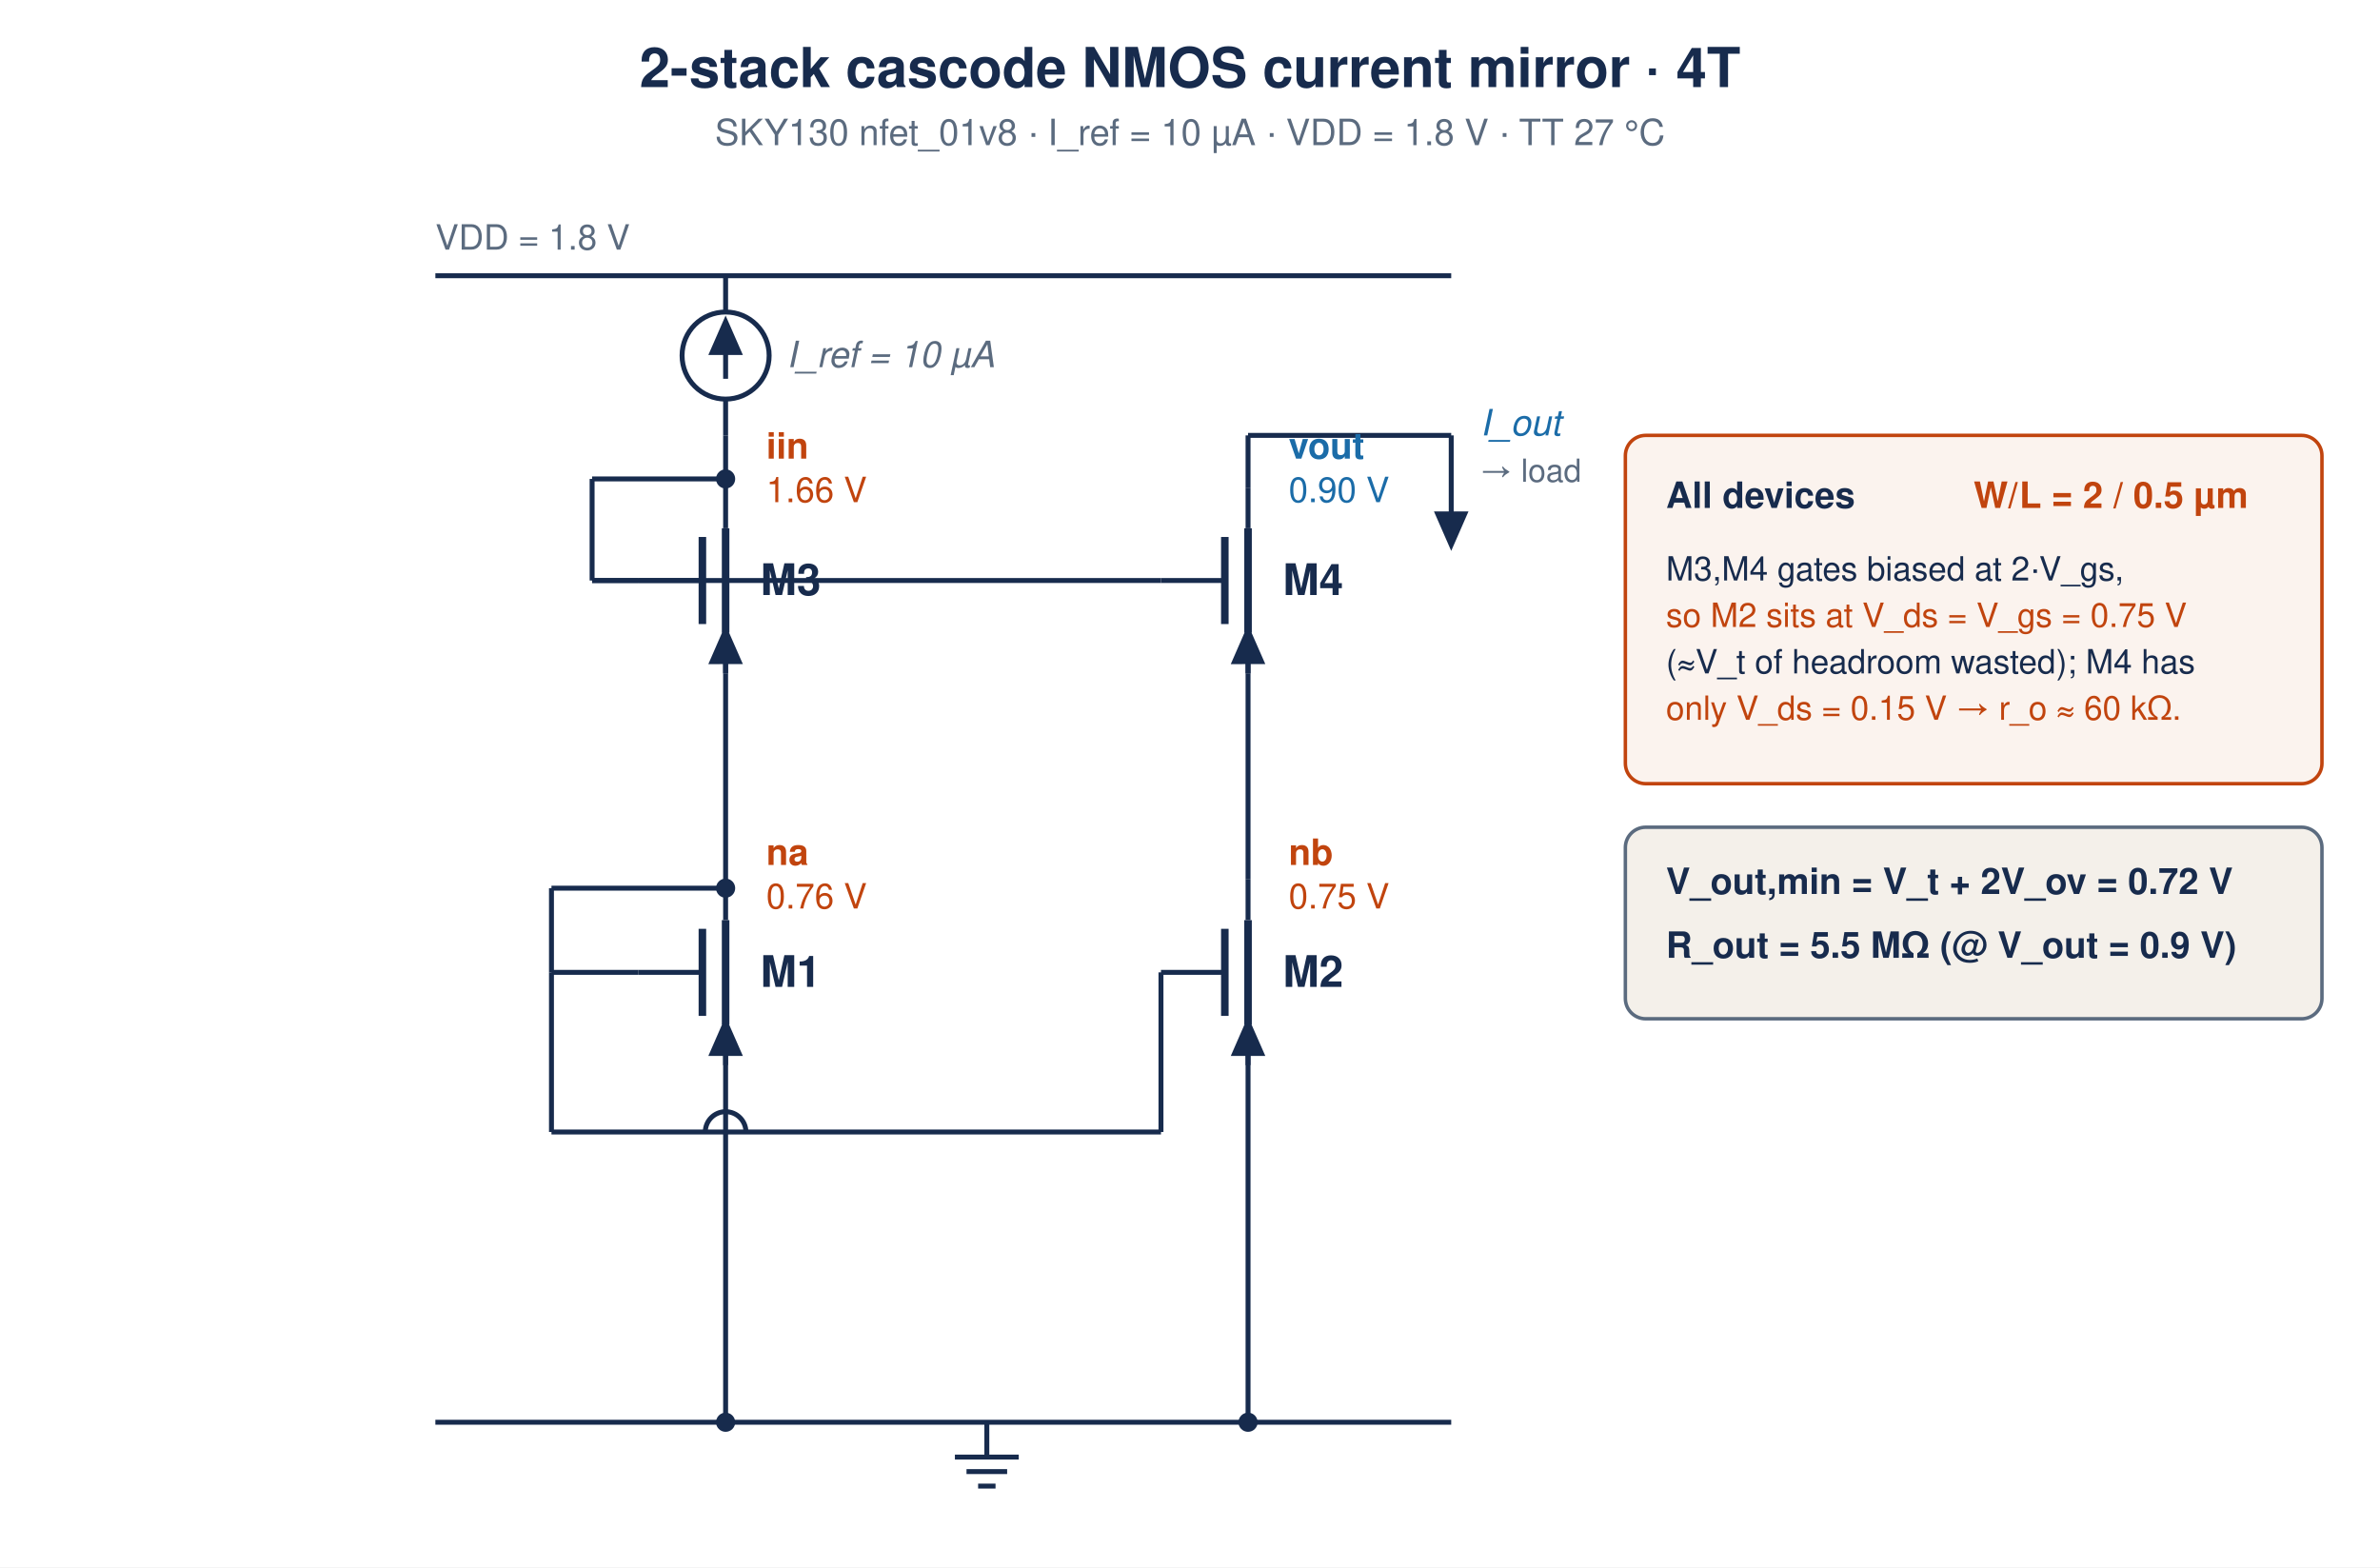
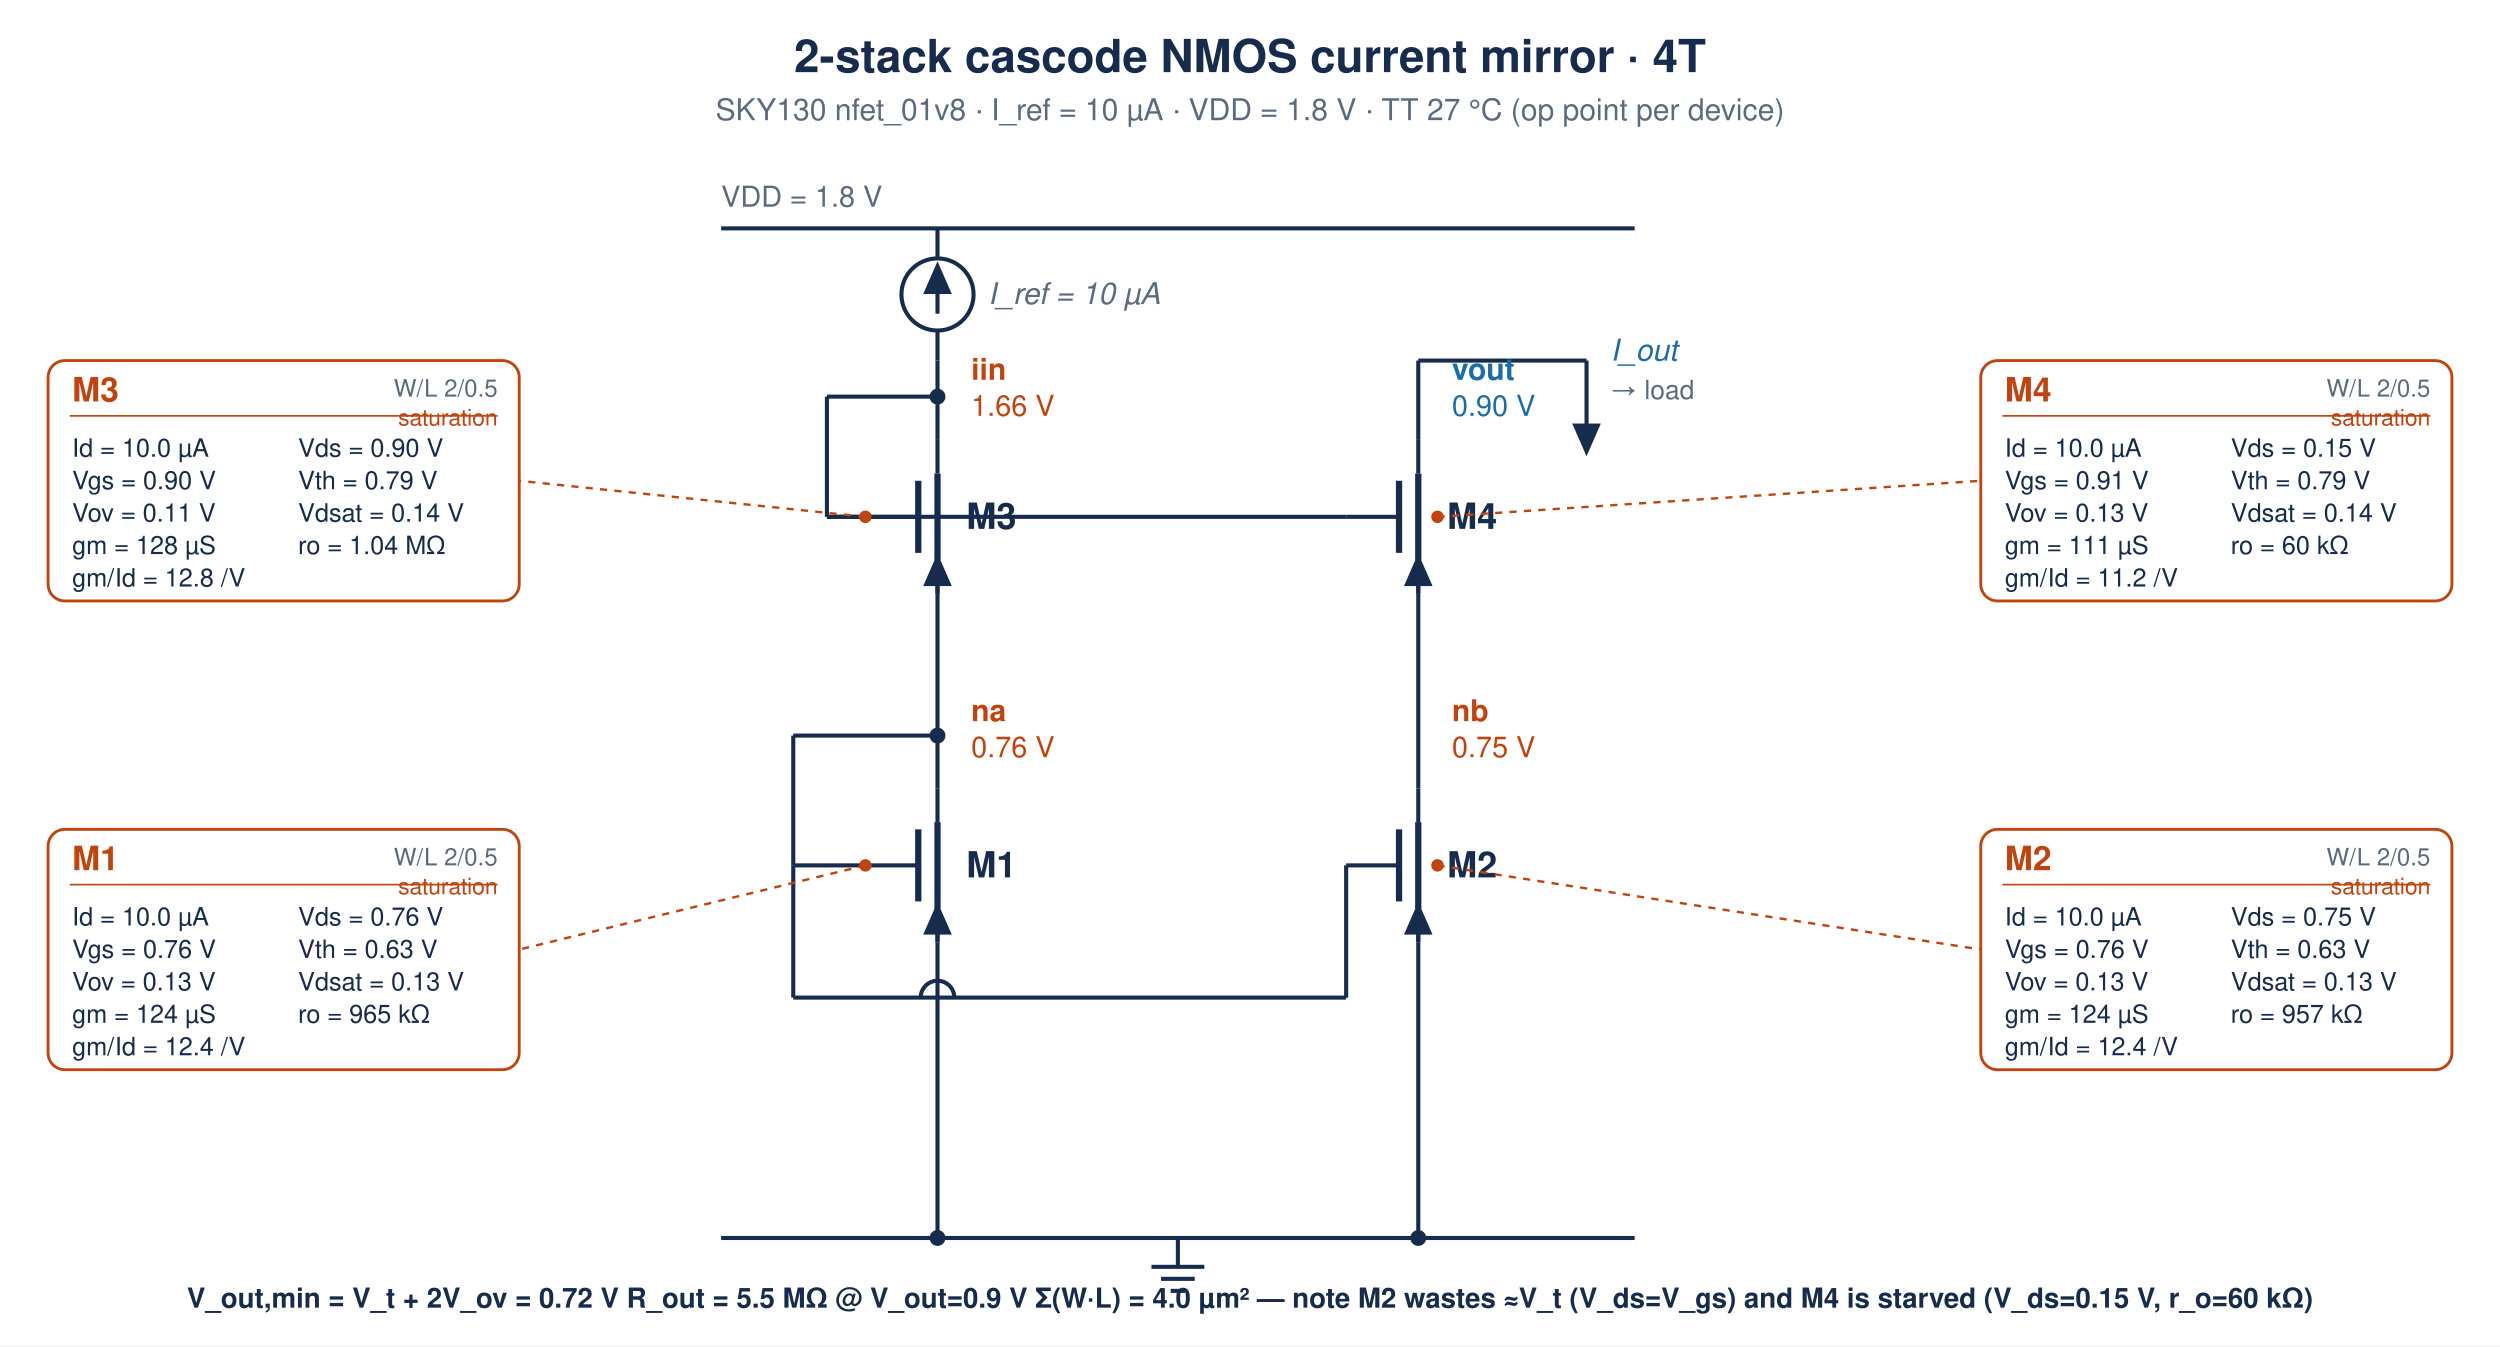
- <svg xmlns="http://www.w3.org/2000/svg" viewBox="0 0 820 540" font-family="Helvetica,Arial,sans-serif">
-   <rect width="820" height="540" fill="white" />
+ <svg xmlns="http://www.w3.org/2000/svg" viewBox="0 0 1040 560" font-family="Helvetica,Arial,sans-serif">
+   <rect width="1040" height="560" fill="white" />
  <defs>
    <marker id="ah" markerWidth="9" markerHeight="9" refX="4" refY="4.5" orient="auto">
      <path d="M0,1 L8,4.5 L0,8 z" fill="#172B4D" />
    </marker>
  </defs>
-   <text x="410.0" y="30" font-size="19" font-weight="bold" fill="#172B4D" text-anchor="middle">2-stack cascode NMOS current mirror  ·  4T</text>
-   <text x="410.0" y="50" font-size="12.5" fill="#5b6b7f" text-anchor="middle">SKY130 nfet_01v8  ·  I_ref = 10 µA  ·  VDD = 1.8 V  ·  TT 27 °C</text>
-   <line x1="150" y1="95" x2="500" y2="95" stroke="#172B4D" stroke-width="1.7" />
-   <text x="150" y="86" font-size="12" fill="#5b6b7f" text-anchor="start" font-weight="normal">VDD = 1.8 V</text>
-   <line x1="250" y1="95" x2="250" y2="107.5" stroke="#172B4D" stroke-width="1.7" />
-   <circle cx="250" cy="122.5" r="15" fill="none" stroke="#172B4D" stroke-width="1.7" />
-   <line x1="250" y1="130.5" x2="250" y2="115.5" stroke="#172B4D" stroke-width="1.7" marker-end="url(#ah)" />
-   <line x1="250" y1="137.5" x2="250" y2="150" stroke="#172B4D" stroke-width="1.7" />
-   <text x="271" y="126.5" font-size="12.5" fill="#5b6b7f" text-anchor="start" font-style="italic" font-weight="normal">I_ref = 10 µA</text>
-   <line x1="250" y1="168" x2="250" y2="182" stroke="#172B4D" stroke-width="1.7" />
-   <line x1="250" y1="218" x2="250" y2="232" stroke="#172B4D" stroke-width="1.7" />
-   <line x1="250" y1="182" x2="250" y2="218" stroke="#172B4D" stroke-width="2.6" />
-   <line x1="242" y1="185" x2="242" y2="215" stroke="#172B4D" stroke-width="2.6" />
-   <line x1="220" y1="200" x2="242" y2="200" stroke="#172B4D" stroke-width="1.7" />
-   <line x1="250" y1="232" x2="249.99" y2="222" stroke="#172B4D" stroke-width="1.7" marker-end="url(#ah)" />
-   <text x="262" y="205" font-size="15" fill="#172B4D" text-anchor="start" font-weight="bold">M3</text>
-   <line x1="250" y1="303" x2="250" y2="317" stroke="#172B4D" stroke-width="1.7" />
-   <line x1="250" y1="353" x2="250" y2="367" stroke="#172B4D" stroke-width="1.7" />
-   <line x1="250" y1="317" x2="250" y2="353" stroke="#172B4D" stroke-width="2.6" />
-   <line x1="242" y1="320" x2="242" y2="350" stroke="#172B4D" stroke-width="2.6" />
-   <line x1="220" y1="335" x2="242" y2="335" stroke="#172B4D" stroke-width="1.7" />
-   <line x1="250" y1="367" x2="249.99" y2="357" stroke="#172B4D" stroke-width="1.7" marker-end="url(#ah)" />
-   <text x="262" y="340" font-size="15" fill="#172B4D" text-anchor="start" font-weight="bold">M1</text>
-   <line x1="430" y1="168" x2="430" y2="182" stroke="#172B4D" stroke-width="1.7" />
-   <line x1="430" y1="218" x2="430" y2="232" stroke="#172B4D" stroke-width="1.7" />
-   <line x1="430" y1="182" x2="430" y2="218" stroke="#172B4D" stroke-width="2.6" />
-   <line x1="422" y1="185" x2="422" y2="215" stroke="#172B4D" stroke-width="2.6" />
-   <line x1="400" y1="200" x2="422" y2="200" stroke="#172B4D" stroke-width="1.7" />
-   <line x1="430" y1="232" x2="429.99" y2="222" stroke="#172B4D" stroke-width="1.7" marker-end="url(#ah)" />
-   <text x="442" y="205" font-size="15" fill="#172B4D" text-anchor="start" font-weight="bold">M4</text>
-   <line x1="430" y1="303" x2="430" y2="317" stroke="#172B4D" stroke-width="1.7" />
-   <line x1="430" y1="353" x2="430" y2="367" stroke="#172B4D" stroke-width="1.7" />
-   <line x1="430" y1="317" x2="430" y2="353" stroke="#172B4D" stroke-width="2.6" />
-   <line x1="422" y1="320" x2="422" y2="350" stroke="#172B4D" stroke-width="2.6" />
-   <line x1="400" y1="335" x2="422" y2="335" stroke="#172B4D" stroke-width="1.7" />
-   <line x1="430" y1="367" x2="429.99" y2="357" stroke="#172B4D" stroke-width="1.7" marker-end="url(#ah)" />
-   <text x="442" y="340" font-size="15" fill="#172B4D" text-anchor="start" font-weight="bold">M2</text>
-   <line x1="250" y1="150" x2="250" y2="168" stroke="#172B4D" stroke-width="1.7" />
-   <line x1="250" y1="232" x2="250" y2="303" stroke="#172B4D" stroke-width="1.7" />
-   <line x1="250" y1="367" x2="250" y2="490" stroke="#172B4D" stroke-width="1.7" />
-   <line x1="430" y1="150" x2="430" y2="168" stroke="#172B4D" stroke-width="1.7" />
-   <line x1="430" y1="150" x2="500" y2="150" stroke="#172B4D" stroke-width="1.7" />
-   <line x1="500" y1="150" x2="500" y2="183" stroke="#172B4D" stroke-width="1.7" marker-end="url(#ah)" />
-   <text x="510" y="150" font-size="12.5" fill="#1B6CA8" text-anchor="start" font-style="italic" font-weight="normal">I_out</text>
-   <text x="510" y="166" font-size="11" fill="#5b6b7f" text-anchor="start" font-weight="normal">→ load</text>
-   <line x1="430" y1="232" x2="430" y2="303" stroke="#172B4D" stroke-width="1.7" />
-   <line x1="430" y1="367" x2="430" y2="490" stroke="#172B4D" stroke-width="1.7" />
-   <line x1="220" y1="200" x2="204" y2="200" stroke="#172B4D" stroke-width="1.7" />
-   <line x1="204" y1="200" x2="204" y2="165" stroke="#172B4D" stroke-width="1.7" />
-   <line x1="204" y1="165" x2="250" y2="165" stroke="#172B4D" stroke-width="1.7" />
-   <circle cx="250" cy="165" r="3.3" fill="#172B4D" />
-   <line x1="400" y1="200" x2="204" y2="200" stroke="#172B4D" stroke-width="1.7" />
-   <line x1="204" y1="200" x2="204" y2="200" stroke="#172B4D" stroke-width="1.7" />
-   <line x1="220" y1="335" x2="190" y2="335" stroke="#172B4D" stroke-width="1.7" />
-   <line x1="190" y1="335" x2="190" y2="306" stroke="#172B4D" stroke-width="1.7" />
-   <line x1="190" y1="306" x2="250" y2="306" stroke="#172B4D" stroke-width="1.7" />
-   <circle cx="250" cy="306" r="3.3" fill="#172B4D" />
-   <line x1="190" y1="335" x2="190" y2="390" stroke="#172B4D" stroke-width="1.7" />
-   <line x1="190" y1="390" x2="400" y2="390" stroke="#172B4D" stroke-width="1.7" />
-   <path d="M243,390 A7,7 0 0 1 257,390" fill="none" stroke="#172B4D" stroke-width="1.7" />
-   <line x1="400" y1="390" x2="400" y2="335" stroke="#172B4D" stroke-width="1.7" />
-   <line x1="150" y1="490" x2="500" y2="490" stroke="#172B4D" stroke-width="1.7" />
-   <circle cx="250" cy="490" r="3.3" fill="#172B4D" />
-   <circle cx="430" cy="490" r="3.3" fill="#172B4D" />
-   <line x1="340" y1="490" x2="340" y2="502" stroke="#172B4D" stroke-width="1.7" />
-   <line x1="329" y1="502" x2="351" y2="502" stroke="#172B4D" stroke-width="1.7" />
-   <line x1="333" y1="507" x2="347" y2="507" stroke="#172B4D" stroke-width="1.7" />
-   <line x1="337" y1="512" x2="343" y2="512" stroke="#172B4D" stroke-width="1.7" />
-   <text x="264" y="158" font-size="12.5" fill="#C1440E" text-anchor="start" font-weight="bold">iin</text>
-   <text x="264" y="173" font-size="12" fill="#C1440E" text-anchor="start" font-weight="normal">1.66 V</text>
-   <text x="264" y="298" font-size="12.5" fill="#C1440E" text-anchor="start" font-weight="bold">na</text>
-   <text x="264" y="313" font-size="12" fill="#C1440E" text-anchor="start" font-weight="normal">0.76 V</text>
-   <text x="444" y="298" font-size="12.5" fill="#C1440E" text-anchor="start" font-weight="bold">nb</text>
-   <text x="444" y="313" font-size="12" fill="#C1440E" text-anchor="start" font-weight="normal">0.75 V</text>
-   <text x="444" y="158" font-size="12.5" fill="#1B6CA8" text-anchor="start" font-weight="bold">vout</text>
-   <text x="444" y="173" font-size="12" fill="#1B6CA8" text-anchor="start" font-weight="normal">0.90 V</text>
-   <rect x="560" y="150" width="240" height="120" rx="7" fill="#fbf3ee" stroke="#C1440E" stroke-width="1.2" />
-   <text x="574" y="175" font-size="12.5" fill="#172B4D" text-anchor="start" font-weight="bold">All devices</text>
-   <text x="680" y="175" font-size="12.5" fill="#C1440E" text-anchor="start" font-weight="bold">W/L = 2 / 0.5 µm</text>
-   <text x="574" y="200" font-size="11.5" fill="#172B4D" text-anchor="start" font-weight="normal">M3,M4 gates biased at 2·V_gs,</text>
-   <text x="574" y="216" font-size="11.5" fill="#C1440E" text-anchor="start" font-weight="normal">so M2 sits at V_ds = V_gs = 0.75 V</text>
-   <text x="574" y="232" font-size="11.5" fill="#172B4D" text-anchor="start" font-weight="normal">(≈V_t of headroom wasted); M4 has</text>
-   <text x="574" y="248" font-size="11.5" fill="#C1440E" text-anchor="start" font-weight="normal">only V_ds = 0.15 V → r_o ≈ 60 kΩ.</text>
-   <rect x="560" y="285" width="240" height="66" rx="7" fill="#f4f0ea" stroke="#5b6b7f" stroke-width="1.2" />
-   <text x="574" y="308" font-size="12.5" fill="#172B4D" text-anchor="start" font-weight="bold">V_out,min = V_t + 2V_ov = 0.72 V</text>
-   <text x="574" y="330" font-size="12.5" fill="#172B4D" text-anchor="start" font-weight="bold">R_out = 5.5 MΩ   (@ V_out = 0.9 V)</text>
+   <text x="520.0" y="30" font-size="19" font-weight="bold" fill="#172B4D" text-anchor="middle">2-stack cascode NMOS current mirror  ·  4T</text>
+   <text x="520.0" y="50" font-size="12.5" fill="#5b6b7f" text-anchor="middle">SKY130 nfet_01v8  ·  I_ref = 10 µA  ·  VDD = 1.8 V  ·  TT 27 °C   (op point per device)</text>
+   <line x1="300" y1="95" x2="680" y2="95" stroke="#172B4D" stroke-width="1.7" />
+   <text x="300" y="86" font-size="12" fill="#5b6b7f" text-anchor="start" font-weight="normal">VDD = 1.8 V</text>
+   <line x1="390" y1="95" x2="390" y2="107.5" stroke="#172B4D" stroke-width="1.7" />
+   <circle cx="390" cy="122.5" r="15" fill="none" stroke="#172B4D" stroke-width="1.7" />
+   <line x1="390" y1="130.5" x2="390" y2="115.5" stroke="#172B4D" stroke-width="1.7" marker-end="url(#ah)" />
+   <line x1="390" y1="137.5" x2="390" y2="150" stroke="#172B4D" stroke-width="1.7" />
+   <text x="411" y="126.5" font-size="12.5" fill="#5b6b7f" text-anchor="start" font-style="italic" font-weight="normal">I_ref = 10 µA</text>
+   <line x1="390" y1="183" x2="390" y2="197" stroke="#172B4D" stroke-width="1.7" />
+   <line x1="390" y1="233" x2="390" y2="247" stroke="#172B4D" stroke-width="1.7" />
+   <line x1="390" y1="197" x2="390" y2="233" stroke="#172B4D" stroke-width="2.6" />
+   <line x1="382" y1="200" x2="382" y2="230" stroke="#172B4D" stroke-width="2.6" />
+   <line x1="360" y1="215" x2="382" y2="215" stroke="#172B4D" stroke-width="1.7" />
+   <line x1="390" y1="247" x2="389.99" y2="237" stroke="#172B4D" stroke-width="1.7" marker-end="url(#ah)" />
+   <text x="402" y="220" font-size="15" fill="#172B4D" text-anchor="start" font-weight="bold">M3</text>
+   <line x1="390" y1="328" x2="390" y2="342" stroke="#172B4D" stroke-width="1.7" />
+   <line x1="390" y1="378" x2="390" y2="392" stroke="#172B4D" stroke-width="1.7" />
+   <line x1="390" y1="342" x2="390" y2="378" stroke="#172B4D" stroke-width="2.6" />
+   <line x1="382" y1="345" x2="382" y2="375" stroke="#172B4D" stroke-width="2.6" />
+   <line x1="360" y1="360" x2="382" y2="360" stroke="#172B4D" stroke-width="1.7" />
+   <line x1="390" y1="392" x2="389.99" y2="382" stroke="#172B4D" stroke-width="1.7" marker-end="url(#ah)" />
+   <text x="402" y="365" font-size="15" fill="#172B4D" text-anchor="start" font-weight="bold">M1</text>
+   <line x1="590" y1="183" x2="590" y2="197" stroke="#172B4D" stroke-width="1.7" />
+   <line x1="590" y1="233" x2="590" y2="247" stroke="#172B4D" stroke-width="1.7" />
+   <line x1="590" y1="197" x2="590" y2="233" stroke="#172B4D" stroke-width="2.6" />
+   <line x1="582" y1="200" x2="582" y2="230" stroke="#172B4D" stroke-width="2.6" />
+   <line x1="560" y1="215" x2="582" y2="215" stroke="#172B4D" stroke-width="1.7" />
+   <line x1="590" y1="247" x2="589.99" y2="237" stroke="#172B4D" stroke-width="1.7" marker-end="url(#ah)" />
+   <text x="602" y="220" font-size="15" fill="#172B4D" text-anchor="start" font-weight="bold">M4</text>
+   <line x1="590" y1="328" x2="590" y2="342" stroke="#172B4D" stroke-width="1.7" />
+   <line x1="590" y1="378" x2="590" y2="392" stroke="#172B4D" stroke-width="1.7" />
+   <line x1="590" y1="342" x2="590" y2="378" stroke="#172B4D" stroke-width="2.6" />
+   <line x1="582" y1="345" x2="582" y2="375" stroke="#172B4D" stroke-width="2.6" />
+   <line x1="560" y1="360" x2="582" y2="360" stroke="#172B4D" stroke-width="1.7" />
+   <line x1="590" y1="392" x2="589.99" y2="382" stroke="#172B4D" stroke-width="1.7" marker-end="url(#ah)" />
+   <text x="602" y="365" font-size="15" fill="#172B4D" text-anchor="start" font-weight="bold">M2</text>
+   <line x1="390" y1="150" x2="390" y2="183" stroke="#172B4D" stroke-width="1.7" />
+   <line x1="390" y1="247" x2="390" y2="328" stroke="#172B4D" stroke-width="1.7" />
+   <line x1="390" y1="392" x2="390" y2="515" stroke="#172B4D" stroke-width="1.7" />
+   <line x1="590" y1="150" x2="590" y2="183" stroke="#172B4D" stroke-width="1.7" />
+   <line x1="590" y1="150" x2="660" y2="150" stroke="#172B4D" stroke-width="1.7" />
+   <line x1="660" y1="150" x2="660" y2="183" stroke="#172B4D" stroke-width="1.7" marker-end="url(#ah)" />
+   <text x="670" y="150" font-size="12.5" fill="#1B6CA8" text-anchor="start" font-style="italic" font-weight="normal">I_out</text>
+   <text x="670" y="166" font-size="11" fill="#5b6b7f" text-anchor="start" font-weight="normal">→ load</text>
+   <line x1="590" y1="247" x2="590" y2="328" stroke="#172B4D" stroke-width="1.7" />
+   <line x1="590" y1="392" x2="590" y2="515" stroke="#172B4D" stroke-width="1.7" />
+   <line x1="360" y1="215" x2="344" y2="215" stroke="#172B4D" stroke-width="1.7" />
+   <line x1="344" y1="215" x2="344" y2="165" stroke="#172B4D" stroke-width="1.7" />
+   <line x1="344" y1="165" x2="390" y2="165" stroke="#172B4D" stroke-width="1.7" />
+   <circle cx="390" cy="165" r="3.3" fill="#172B4D" />
+   <line x1="560" y1="215" x2="344" y2="215" stroke="#172B4D" stroke-width="1.7" />
+   <line x1="344" y1="215" x2="344" y2="215" stroke="#172B4D" stroke-width="1.7" />
+   <line x1="360" y1="360" x2="330" y2="360" stroke="#172B4D" stroke-width="1.7" />
+   <line x1="330" y1="360" x2="330" y2="306" stroke="#172B4D" stroke-width="1.7" />
+   <line x1="330" y1="306" x2="390" y2="306" stroke="#172B4D" stroke-width="1.7" />
+   <circle cx="390" cy="306" r="3.3" fill="#172B4D" />
+   <line x1="330" y1="360" x2="330" y2="415" stroke="#172B4D" stroke-width="1.7" />
+   <line x1="330" y1="415" x2="560" y2="415" stroke="#172B4D" stroke-width="1.7" />
+   <path d="M383,415 A7,7 0 0 1 397,415" fill="none" stroke="#172B4D" stroke-width="1.7" />
+   <line x1="560" y1="415" x2="560" y2="360" stroke="#172B4D" stroke-width="1.7" />
+   <line x1="300" y1="515" x2="680" y2="515" stroke="#172B4D" stroke-width="1.7" />
+   <circle cx="390" cy="515" r="3.3" fill="#172B4D" />
+   <circle cx="590" cy="515" r="3.3" fill="#172B4D" />
+   <line x1="490" y1="515" x2="490" y2="527" stroke="#172B4D" stroke-width="1.7" />
+   <line x1="479" y1="527" x2="501" y2="527" stroke="#172B4D" stroke-width="1.7" />
+   <line x1="483" y1="532" x2="497" y2="532" stroke="#172B4D" stroke-width="1.7" />
+   <line x1="487" y1="537" x2="493" y2="537" stroke="#172B4D" stroke-width="1.7" />
+   <text x="404" y="158" font-size="12.5" fill="#C1440E" text-anchor="start" font-weight="bold">iin</text>
+   <text x="404" y="173" font-size="12" fill="#C1440E" text-anchor="start" font-weight="normal">1.66 V</text>
+   <text x="404" y="300" font-size="12.5" fill="#C1440E" text-anchor="start" font-weight="bold">na</text>
+   <text x="404" y="315" font-size="12" fill="#C1440E" text-anchor="start" font-weight="normal">0.76 V</text>
+   <text x="604" y="300" font-size="12.5" fill="#C1440E" text-anchor="start" font-weight="bold">nb</text>
+   <text x="604" y="315" font-size="12" fill="#C1440E" text-anchor="start" font-weight="normal">0.75 V</text>
+   <text x="604" y="158" font-size="12.5" fill="#1B6CA8" text-anchor="start" font-weight="bold">vout</text>
+   <text x="604" y="173" font-size="12" fill="#1B6CA8" text-anchor="start" font-weight="normal">0.90 V</text>
+   <line x1="360" y1="215" x2="216" y2="200.0" stroke="#C1440E" stroke-width="1.0" stroke-dasharray="3,3" />
+   <circle cx="360" cy="215" r="2.6" fill="#C1440E" />
+   <rect x="20" y="150" width="196" height="100" rx="7" fill="#ffffff" stroke="#C1440E" stroke-width="1.2" />
+   <text x="30" y="167" font-size="14" fill="#C1440E" text-anchor="start" font-weight="bold">M3</text>
+   <text x="207" y="165" font-size="10" fill="#5b6b7f" text-anchor="end" font-weight="normal">W/L 2/0.5</text>
+   <text x="207" y="177" font-size="9.5" fill="#C1440E" text-anchor="end" font-weight="normal">saturation</text>
+   <line x1="29" y1="173" x2="207" y2="173" stroke="#C1440E" stroke-width="0.7" />
+   <text x="30" y="190" font-size="10.5" fill="#172B4D" text-anchor="start" font-weight="normal">Id = 10.0 µA</text>
+   <text x="124" y="190" font-size="10.5" fill="#172B4D" text-anchor="start" font-weight="normal">Vds = 0.90 V</text>
+   <text x="30" y="203.5" font-size="10.5" fill="#172B4D" text-anchor="start" font-weight="normal">Vgs = 0.90 V</text>
+   <text x="124" y="203.5" font-size="10.5" fill="#172B4D" text-anchor="start" font-weight="normal">Vth = 0.79 V</text>
+   <text x="30" y="217.0" font-size="10.5" fill="#172B4D" text-anchor="start" font-weight="normal">Vov = 0.11 V</text>
+   <text x="124" y="217.0" font-size="10.5" fill="#172B4D" text-anchor="start" font-weight="normal">Vdsat = 0.14 V</text>
+   <text x="30" y="230.5" font-size="10.5" fill="#172B4D" text-anchor="start" font-weight="normal">gm = 128 µS</text>
+   <text x="124" y="230.5" font-size="10.5" fill="#172B4D" text-anchor="start" font-weight="normal">ro = 1.04 MΩ</text>
+   <text x="30" y="244.0" font-size="10.5" fill="#172B4D" text-anchor="start" font-weight="normal">gm/Id = 12.8 /V</text>
+   <line x1="360" y1="360" x2="216" y2="395.0" stroke="#C1440E" stroke-width="1.0" stroke-dasharray="3,3" />
+   <circle cx="360" cy="360" r="2.6" fill="#C1440E" />
+   <rect x="20" y="345" width="196" height="100" rx="7" fill="#ffffff" stroke="#C1440E" stroke-width="1.2" />
+   <text x="30" y="362" font-size="14" fill="#C1440E" text-anchor="start" font-weight="bold">M1</text>
+   <text x="207" y="360" font-size="10" fill="#5b6b7f" text-anchor="end" font-weight="normal">W/L 2/0.5</text>
+   <text x="207" y="372" font-size="9.5" fill="#C1440E" text-anchor="end" font-weight="normal">saturation</text>
+   <line x1="29" y1="368" x2="207" y2="368" stroke="#C1440E" stroke-width="0.7" />
+   <text x="30" y="385" font-size="10.5" fill="#172B4D" text-anchor="start" font-weight="normal">Id = 10.0 µA</text>
+   <text x="124" y="385" font-size="10.5" fill="#172B4D" text-anchor="start" font-weight="normal">Vds = 0.76 V</text>
+   <text x="30" y="398.5" font-size="10.5" fill="#172B4D" text-anchor="start" font-weight="normal">Vgs = 0.76 V</text>
+   <text x="124" y="398.5" font-size="10.5" fill="#172B4D" text-anchor="start" font-weight="normal">Vth = 0.63 V</text>
+   <text x="30" y="412.0" font-size="10.5" fill="#172B4D" text-anchor="start" font-weight="normal">Vov = 0.13 V</text>
+   <text x="124" y="412.0" font-size="10.5" fill="#172B4D" text-anchor="start" font-weight="normal">Vdsat = 0.13 V</text>
+   <text x="30" y="425.5" font-size="10.5" fill="#172B4D" text-anchor="start" font-weight="normal">gm = 124 µS</text>
+   <text x="124" y="425.5" font-size="10.5" fill="#172B4D" text-anchor="start" font-weight="normal">ro = 965 kΩ</text>
+   <text x="30" y="439.0" font-size="10.5" fill="#172B4D" text-anchor="start" font-weight="normal">gm/Id = 12.4 /V</text>
+   <line x1="598" y1="215" x2="824" y2="200.0" stroke="#C1440E" stroke-width="1.0" stroke-dasharray="3,3" />
+   <circle cx="598" cy="215" r="2.6" fill="#C1440E" />
+   <rect x="824" y="150" width="196" height="100" rx="7" fill="#ffffff" stroke="#C1440E" stroke-width="1.2" />
+   <text x="834" y="167" font-size="14" fill="#C1440E" text-anchor="start" font-weight="bold">M4</text>
+   <text x="1011" y="165" font-size="10" fill="#5b6b7f" text-anchor="end" font-weight="normal">W/L 2/0.5</text>
+   <text x="1011" y="177" font-size="9.5" fill="#C1440E" text-anchor="end" font-weight="normal">saturation</text>
+   <line x1="833" y1="173" x2="1011" y2="173" stroke="#C1440E" stroke-width="0.7" />
+   <text x="834" y="190" font-size="10.5" fill="#172B4D" text-anchor="start" font-weight="normal">Id = 10.0 µA</text>
+   <text x="928" y="190" font-size="10.5" fill="#172B4D" text-anchor="start" font-weight="normal">Vds = 0.15 V</text>
+   <text x="834" y="203.5" font-size="10.5" fill="#172B4D" text-anchor="start" font-weight="normal">Vgs = 0.91 V</text>
+   <text x="928" y="203.5" font-size="10.5" fill="#172B4D" text-anchor="start" font-weight="normal">Vth = 0.79 V</text>
+   <text x="834" y="217.0" font-size="10.5" fill="#172B4D" text-anchor="start" font-weight="normal">Vov = 0.13 V</text>
+   <text x="928" y="217.0" font-size="10.5" fill="#172B4D" text-anchor="start" font-weight="normal">Vdsat = 0.14 V</text>
+   <text x="834" y="230.5" font-size="10.5" fill="#172B4D" text-anchor="start" font-weight="normal">gm = 111 µS</text>
+   <text x="928" y="230.5" font-size="10.5" fill="#172B4D" text-anchor="start" font-weight="normal">ro = 60 kΩ</text>
+   <text x="834" y="244.0" font-size="10.5" fill="#172B4D" text-anchor="start" font-weight="normal">gm/Id = 11.2 /V</text>
+   <line x1="598" y1="360" x2="824" y2="395.0" stroke="#C1440E" stroke-width="1.0" stroke-dasharray="3,3" />
+   <circle cx="598" cy="360" r="2.6" fill="#C1440E" />
+   <rect x="824" y="345" width="196" height="100" rx="7" fill="#ffffff" stroke="#C1440E" stroke-width="1.2" />
+   <text x="834" y="362" font-size="14" fill="#C1440E" text-anchor="start" font-weight="bold">M2</text>
+   <text x="1011" y="360" font-size="10" fill="#5b6b7f" text-anchor="end" font-weight="normal">W/L 2/0.5</text>
+   <text x="1011" y="372" font-size="9.5" fill="#C1440E" text-anchor="end" font-weight="normal">saturation</text>
+   <line x1="833" y1="368" x2="1011" y2="368" stroke="#C1440E" stroke-width="0.7" />
+   <text x="834" y="385" font-size="10.5" fill="#172B4D" text-anchor="start" font-weight="normal">Id = 10.0 µA</text>
+   <text x="928" y="385" font-size="10.5" fill="#172B4D" text-anchor="start" font-weight="normal">Vds = 0.75 V</text>
+   <text x="834" y="398.5" font-size="10.5" fill="#172B4D" text-anchor="start" font-weight="normal">Vgs = 0.76 V</text>
+   <text x="928" y="398.5" font-size="10.5" fill="#172B4D" text-anchor="start" font-weight="normal">Vth = 0.63 V</text>
+   <text x="834" y="412.0" font-size="10.5" fill="#172B4D" text-anchor="start" font-weight="normal">Vov = 0.13 V</text>
+   <text x="928" y="412.0" font-size="10.5" fill="#172B4D" text-anchor="start" font-weight="normal">Vdsat = 0.13 V</text>
+   <text x="834" y="425.5" font-size="10.5" fill="#172B4D" text-anchor="start" font-weight="normal">gm = 124 µS</text>
+   <text x="928" y="425.5" font-size="10.5" fill="#172B4D" text-anchor="start" font-weight="normal">ro = 957 kΩ</text>
+   <text x="834" y="439.0" font-size="10.5" fill="#172B4D" text-anchor="start" font-weight="normal">gm/Id = 12.4 /V</text>
+   <text x="520.0" y="544" font-size="11.5" fill="#172B4D" text-anchor="middle" font-weight="bold">V_out,min = V_t + 2V_ov = 0.72 V      R_out = 5.5 MΩ @ V_out=0.9 V      Σ(W·L) = 4.0 µm²   —   note M2 wastes ≈V_t (V_ds=V_gs) and M4 is starved (V_ds=0.15 V, r_o=60 kΩ)</text>
</svg>
